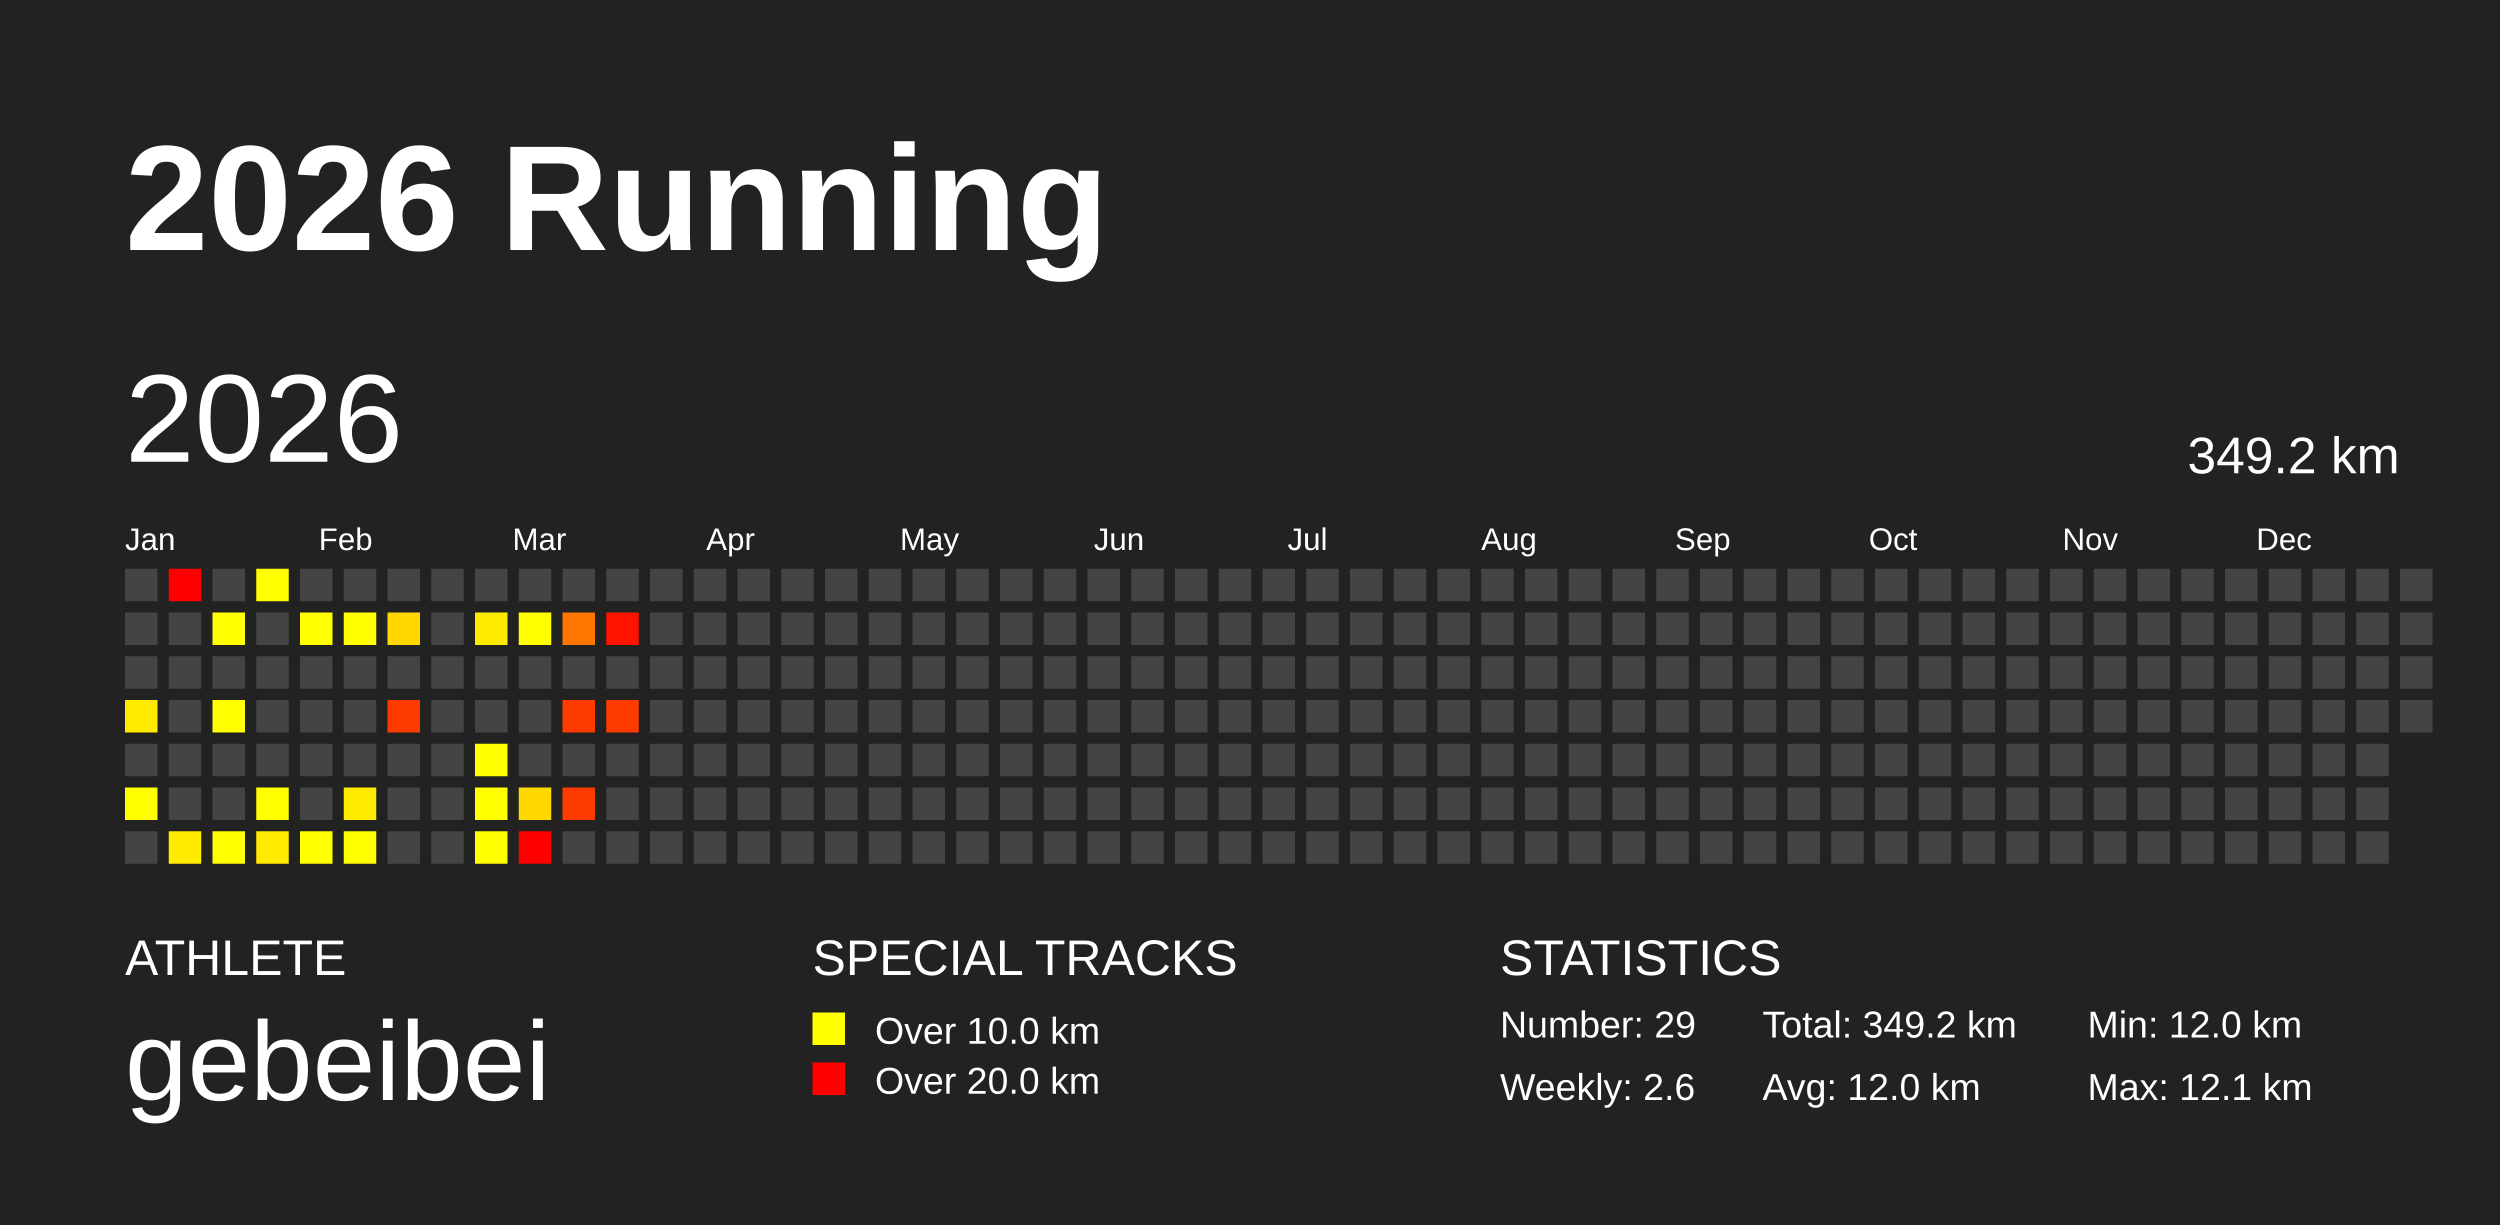
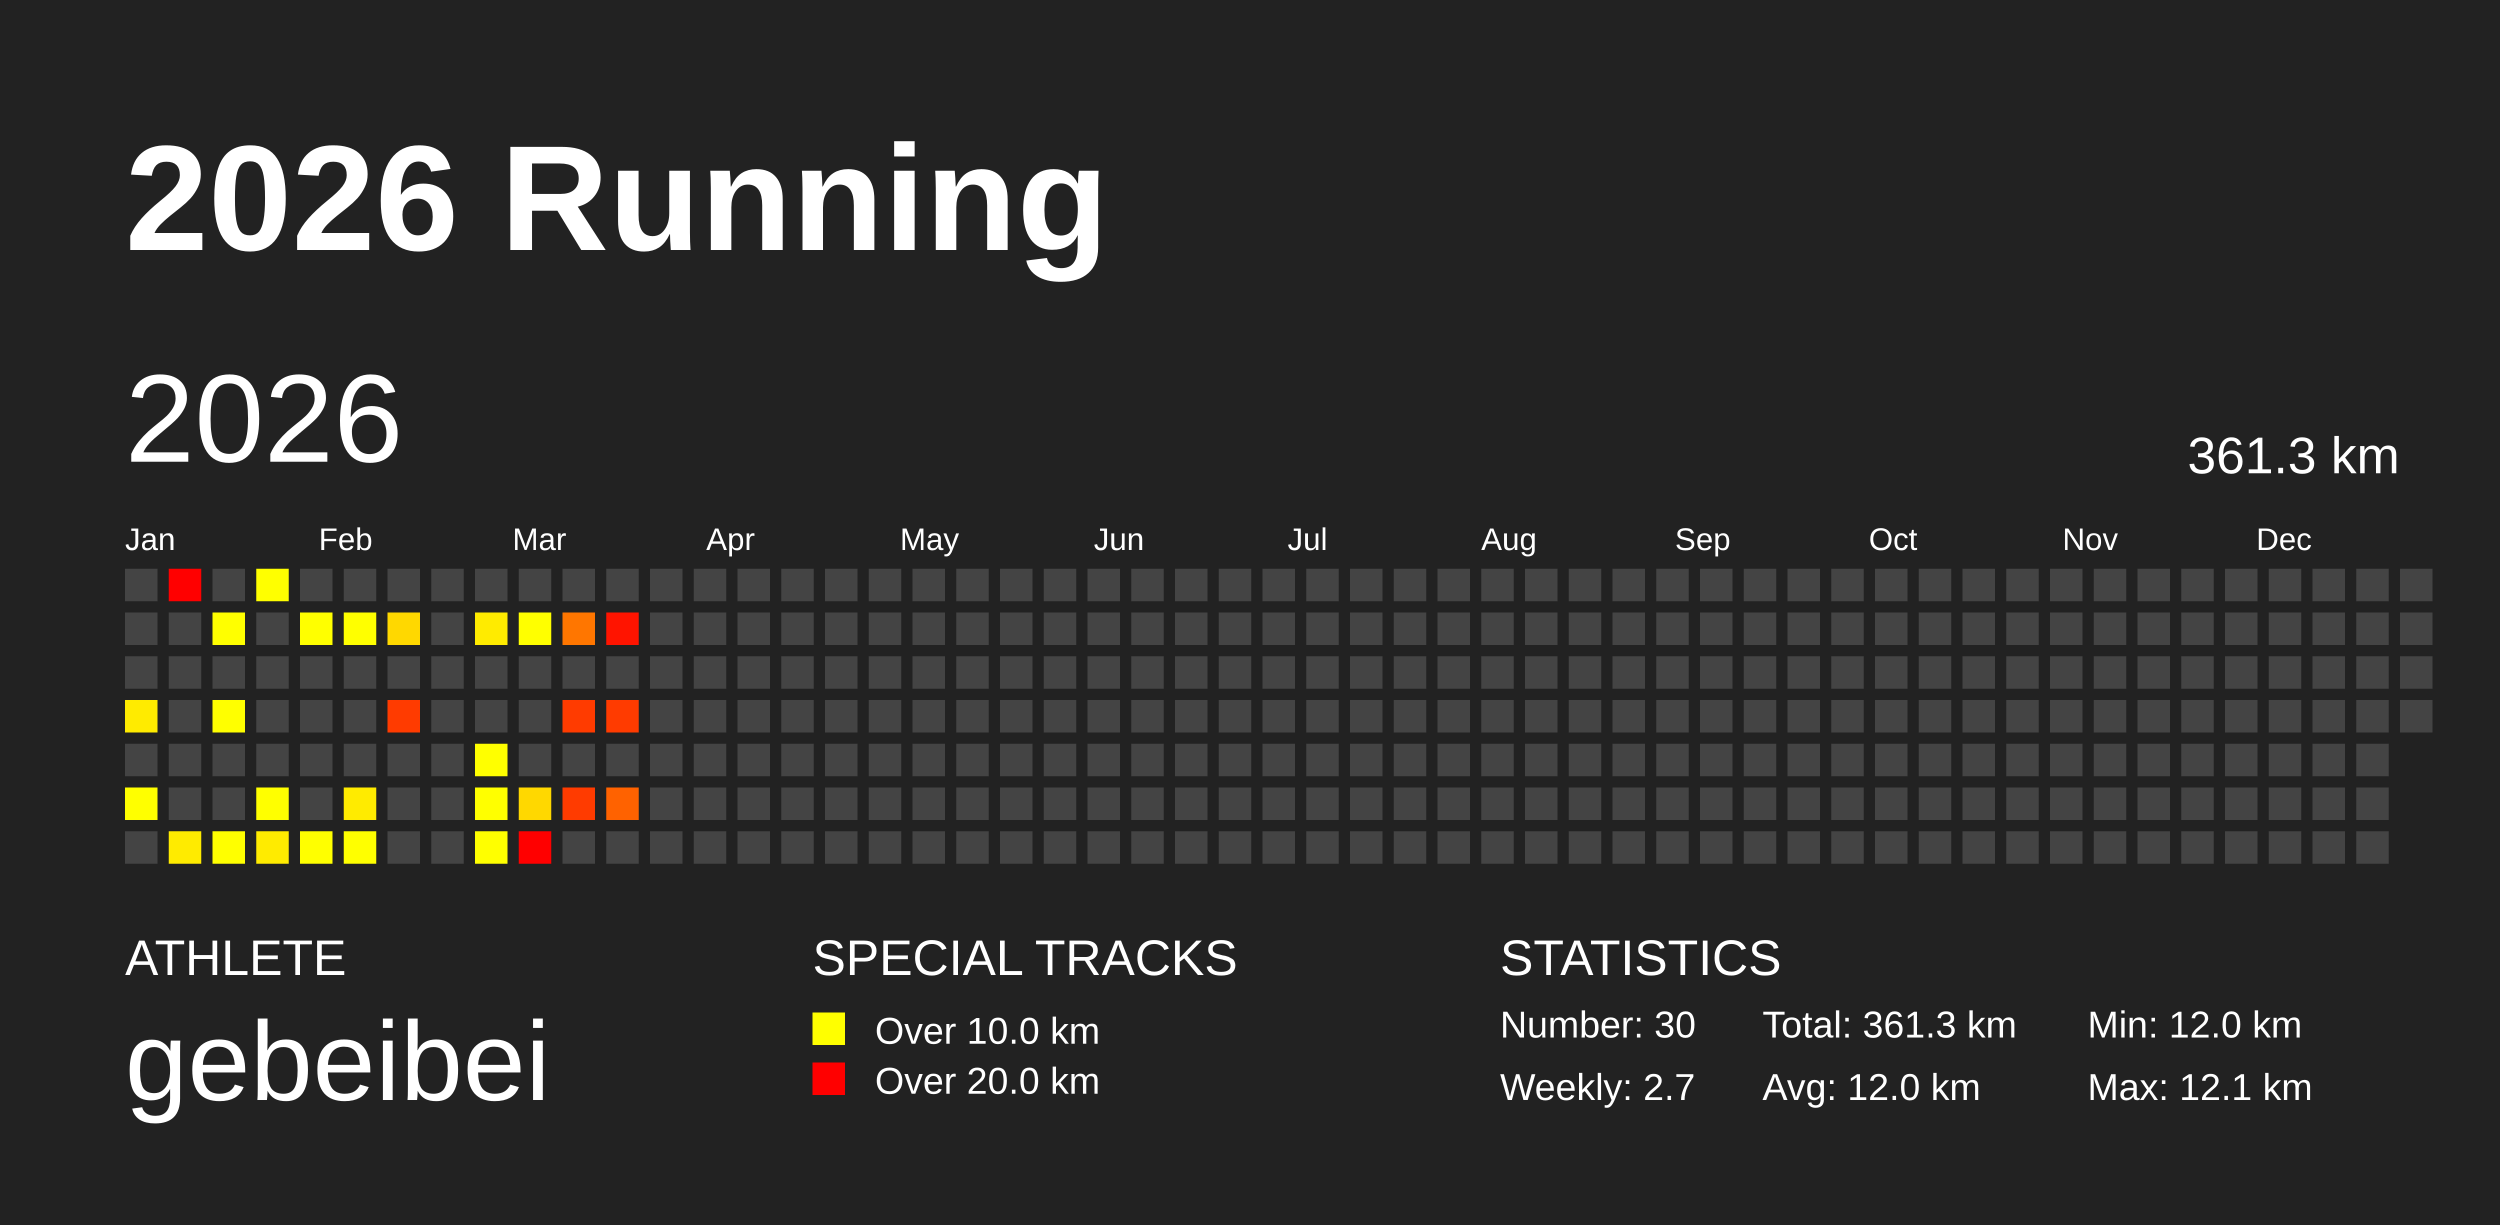
<svg xmlns="http://www.w3.org/2000/svg" baseProfile="full" height="98mm" version="1.1" viewBox="0,0,200,98" width="200mm">
  <defs />
  <rect fill="#222222" height="98" width="200" x="0" y="0" />
  <text fill="#FFFFFF" style="font-size:12px; font-family:Arial; font-weight:bold;" x="10" y="20">2026 Running</text>
  <text fill="#FFFFFF" style="font-size:4px; font-family:Arial" x="10" y="78">ATHLETE</text>
  <text fill="#FFFFFF" style="font-size:9px; font-family:Arial" x="10" y="88">gebeibei</text>
  <text fill="#FFFFFF" style="font-size:4px; font-family:Arial" x="65" y="78">SPECIAL TRACKS</text>
  <rect fill="yellow" height="2.6" width="2.6" x="65" y="81" />
  <text fill="#FFFFFF" style="font-size:3px; font-family:Arial" x="70" y="83.5">Over 10.0 km</text>
  <rect fill="red" height="2.6" width="2.6" x="65" y="85" />
  <text fill="#FFFFFF" style="font-size:3px; font-family:Arial" x="70" y="87.5">Over 20.0 km</text>
  <text fill="#FFFFFF" style="font-size:4px; font-family:Arial" x="120" y="78">STATISTICS</text>
-   <text fill="#FFFFFF" style="font-size:3px; font-family:Arial" x="120" y="83">Number: 29</text>
-   <text fill="#FFFFFF" style="font-size:3px; font-family:Arial" x="120" y="88">Weekly: 2.6</text>
-   <text fill="#FFFFFF" style="font-size:3px; font-family:Arial" x="141" y="83">Total: 349.2 km</text>
+   <text fill="#FFFFFF" style="font-size:3px; font-family:Arial" x="120" y="83">Number: 30</text>
+   <text fill="#FFFFFF" style="font-size:3px; font-family:Arial" x="120" y="88">Weekly: 2.7</text>
+   <text fill="#FFFFFF" style="font-size:3px; font-family:Arial" x="141" y="83">Total: 361.3 km</text>
  <text fill="#FFFFFF" style="font-size:3px; font-family:Arial" x="141" y="88">Avg: 12.0 km</text>
  <text fill="#FFFFFF" style="font-size:3px; font-family:Arial" x="167" y="83">Min: 12.0 km</text>
  <text fill="#FFFFFF" style="font-size:3px; font-family:Arial" x="167" y="88">Max: 12.1 km</text>
  <text dominant-baseline="hanging" fill="#FFFFFF" style="font-size:10.0px; font-family:Arial;" x="10" y="30">2026</text>
-   <text dominant-baseline="hanging" fill="#FFFFFF" style="font-size:4.125px; font-family:Arial;" x="175" y="35">349.2 km</text>
+   <text dominant-baseline="hanging" fill="#FFFFFF" style="font-size:4.125px; font-family:Arial;" x="175" y="35">361.3 km</text>
  <text fill="#FFFFFF" style="font-size:2.5px; font-family:Arial" x="10.0" y="44">Jan</text>
  <text fill="#FFFFFF" style="font-size:2.5px; font-family:Arial" x="25.5" y="44">Feb</text>
  <text fill="#FFFFFF" style="font-size:2.5px; font-family:Arial" x="41.0" y="44">Mar</text>
  <text fill="#FFFFFF" style="font-size:2.5px; font-family:Arial" x="56.5" y="44">Apr</text>
  <text fill="#FFFFFF" style="font-size:2.5px; font-family:Arial" x="72.0" y="44">May</text>
  <text fill="#FFFFFF" style="font-size:2.5px; font-family:Arial" x="87.5" y="44">Jun</text>
  <text fill="#FFFFFF" style="font-size:2.5px; font-family:Arial" x="103.0" y="44">Jul</text>
  <text fill="#FFFFFF" style="font-size:2.5px; font-family:Arial" x="118.5" y="44">Aug</text>
  <text fill="#FFFFFF" style="font-size:2.5px; font-family:Arial" x="134.0" y="44">Sep</text>
  <text fill="#FFFFFF" style="font-size:2.5px; font-family:Arial" x="149.5" y="44">Oct</text>
  <text fill="#FFFFFF" style="font-size:2.5px; font-family:Arial" x="165.0" y="44">Nov</text>
  <text fill="#FFFFFF" style="font-size:2.5px; font-family:Arial" x="180.5" y="44">Dec</text>
  <rect fill="#444444" height="2.6" width="2.6" x="10.0" y="45.5" />
  <rect fill="#444444" height="2.6" width="2.6" x="10.0" y="49.0" />
  <rect fill="#444444" height="2.6" width="2.6" x="10.0" y="52.5" />
  <rect fill="#ffeb00" height="2.6" width="2.6" x="10.0" y="56.0" />
  <rect fill="#444444" height="2.6" width="2.6" x="10.0" y="59.5" />
  <rect fill="#ffff00" height="2.6" width="2.6" x="10.0" y="63.0" />
  <rect fill="#444444" height="2.6" width="2.6" x="10.0" y="66.5" />
  <rect fill="#ff0000" height="2.6" width="2.6" x="13.5" y="45.5" />
  <rect fill="#444444" height="2.6" width="2.6" x="13.5" y="49.0" />
  <rect fill="#444444" height="2.6" width="2.6" x="13.5" y="52.5" />
  <rect fill="#444444" height="2.6" width="2.6" x="13.5" y="56.0" />
  <rect fill="#444444" height="2.6" width="2.6" x="13.5" y="59.5" />
  <rect fill="#444444" height="2.6" width="2.6" x="13.5" y="63.0" />
  <rect fill="#ffeb00" height="2.6" width="2.6" x="13.5" y="66.5" />
  <rect fill="#444444" height="2.6" width="2.6" x="17.0" y="45.5" />
  <rect fill="#ffff00" height="2.6" width="2.6" x="17.0" y="49.0" />
  <rect fill="#444444" height="2.6" width="2.6" x="17.0" y="52.5" />
  <rect fill="#ffff00" height="2.6" width="2.6" x="17.0" y="56.0" />
  <rect fill="#444444" height="2.6" width="2.6" x="17.0" y="59.5" />
  <rect fill="#444444" height="2.6" width="2.6" x="17.0" y="63.0" />
  <rect fill="#ffff00" height="2.6" width="2.6" x="17.0" y="66.5" />
  <rect fill="#ffff00" height="2.6" width="2.6" x="20.5" y="45.5" />
  <rect fill="#444444" height="2.6" width="2.6" x="20.5" y="49.0" />
  <rect fill="#444444" height="2.6" width="2.6" x="20.5" y="52.5" />
  <rect fill="#444444" height="2.6" width="2.6" x="20.5" y="56.0" />
  <rect fill="#444444" height="2.6" width="2.6" x="20.5" y="59.5" />
  <rect fill="#ffff00" height="2.6" width="2.6" x="20.5" y="63.0" />
  <rect fill="#ffeb00" height="2.6" width="2.6" x="20.5" y="66.5" />
  <rect fill="#444444" height="2.6" width="2.6" x="24.0" y="45.5" />
  <rect fill="#ffff00" height="2.6" width="2.6" x="24.0" y="49.0" />
  <rect fill="#444444" height="2.6" width="2.6" x="24.0" y="52.5" />
  <rect fill="#444444" height="2.6" width="2.6" x="24.0" y="56.0" />
  <rect fill="#444444" height="2.6" width="2.6" x="24.0" y="59.5" />
  <rect fill="#444444" height="2.6" width="2.6" x="24.0" y="63.0" />
  <rect fill="#ffff00" height="2.6" width="2.6" x="24.0" y="66.5" />
  <rect fill="#444444" height="2.6" width="2.6" x="27.5" y="45.5" />
  <rect fill="#ffff00" height="2.6" width="2.6" x="27.5" y="49.0" />
  <rect fill="#444444" height="2.6" width="2.6" x="27.5" y="52.5" />
  <rect fill="#444444" height="2.6" width="2.6" x="27.5" y="56.0" />
  <rect fill="#444444" height="2.6" width="2.6" x="27.5" y="59.5" />
  <rect fill="#ffeb00" height="2.6" width="2.6" x="27.5" y="63.0" />
  <rect fill="#ffff00" height="2.6" width="2.6" x="27.5" y="66.5" />
  <rect fill="#444444" height="2.6" width="2.6" x="31.0" y="45.5" />
  <rect fill="#ffd800" height="2.6" width="2.6" x="31.0" y="49.0" />
  <rect fill="#444444" height="2.6" width="2.6" x="31.0" y="52.5" />
  <rect fill="#ff3b00" height="2.6" width="2.6" x="31.0" y="56.0" />
  <rect fill="#444444" height="2.6" width="2.6" x="31.0" y="59.5" />
  <rect fill="#444444" height="2.6" width="2.6" x="31.0" y="63.0" />
  <rect fill="#444444" height="2.6" width="2.6" x="31.0" y="66.5" />
  <rect fill="#444444" height="2.6" width="2.6" x="34.5" y="45.5" />
  <rect fill="#444444" height="2.6" width="2.6" x="34.5" y="49.0" />
  <rect fill="#444444" height="2.6" width="2.6" x="34.5" y="52.5" />
  <rect fill="#444444" height="2.6" width="2.6" x="34.5" y="56.0" />
  <rect fill="#444444" height="2.6" width="2.6" x="34.5" y="59.5" />
  <rect fill="#444444" height="2.6" width="2.6" x="34.5" y="63.0" />
  <rect fill="#444444" height="2.6" width="2.6" x="34.5" y="66.5" />
  <rect fill="#444444" height="2.6" width="2.6" x="38.0" y="45.5" />
  <rect fill="#ffeb00" height="2.6" width="2.6" x="38.0" y="49.0" />
  <rect fill="#444444" height="2.6" width="2.6" x="38.0" y="52.5" />
  <rect fill="#444444" height="2.6" width="2.6" x="38.0" y="56.0" />
  <rect fill="#ffff00" height="2.6" width="2.6" x="38.0" y="59.5" />
  <rect fill="#ffff00" height="2.6" width="2.6" x="38.0" y="63.0" />
  <rect fill="#ffff00" height="2.6" width="2.6" x="38.0" y="66.5" />
  <rect fill="#444444" height="2.6" width="2.6" x="41.5" y="45.5" />
  <rect fill="#ffff00" height="2.6" width="2.6" x="41.5" y="49.0" />
  <rect fill="#444444" height="2.6" width="2.6" x="41.5" y="52.5" />
  <rect fill="#444444" height="2.6" width="2.6" x="41.5" y="56.0" />
  <rect fill="#444444" height="2.6" width="2.6" x="41.5" y="59.5" />
  <rect fill="#ffd800" height="2.6" width="2.6" x="41.5" y="63.0" />
  <rect fill="#ff0000" height="2.6" width="2.6" x="41.5" y="66.5" />
  <rect fill="#444444" height="2.6" width="2.6" x="45.0" y="45.5" />
  <rect fill="#ff7600" height="2.6" width="2.6" x="45.0" y="49.0" />
  <rect fill="#444444" height="2.6" width="2.6" x="45.0" y="52.5" />
  <rect fill="#ff3b00" height="2.6" width="2.6" x="45.0" y="56.0" />
  <rect fill="#444444" height="2.6" width="2.6" x="45.0" y="59.5" />
  <rect fill="#ff3b00" height="2.6" width="2.6" x="45.0" y="63.0" />
  <rect fill="#444444" height="2.6" width="2.6" x="45.0" y="66.5" />
  <rect fill="#444444" height="2.6" width="2.6" x="48.5" y="45.5" />
  <rect fill="#ff1400" height="2.6" width="2.6" x="48.5" y="49.0" />
  <rect fill="#444444" height="2.6" width="2.6" x="48.5" y="52.5" />
  <rect fill="#ff3b00" height="2.6" width="2.6" x="48.5" y="56.0" />
  <rect fill="#444444" height="2.6" width="2.6" x="48.5" y="59.5" />
-   <rect fill="#444444" height="2.6" width="2.6" x="48.5" y="63.0" />
+   <rect fill="#ff6200" height="2.6" width="2.6" x="48.5" y="63.0" />
  <rect fill="#444444" height="2.6" width="2.6" x="48.5" y="66.5" />
  <rect fill="#444444" height="2.6" width="2.6" x="52.0" y="45.5" />
  <rect fill="#444444" height="2.6" width="2.6" x="52.0" y="49.0" />
  <rect fill="#444444" height="2.6" width="2.6" x="52.0" y="52.5" />
  <rect fill="#444444" height="2.6" width="2.6" x="52.0" y="56.0" />
  <rect fill="#444444" height="2.6" width="2.6" x="52.0" y="59.5" />
  <rect fill="#444444" height="2.6" width="2.6" x="52.0" y="63.0" />
  <rect fill="#444444" height="2.6" width="2.6" x="52.0" y="66.5" />
  <rect fill="#444444" height="2.6" width="2.6" x="55.5" y="45.5" />
  <rect fill="#444444" height="2.6" width="2.6" x="55.5" y="49.0" />
  <rect fill="#444444" height="2.6" width="2.6" x="55.5" y="52.5" />
  <rect fill="#444444" height="2.6" width="2.6" x="55.5" y="56.0" />
  <rect fill="#444444" height="2.6" width="2.6" x="55.5" y="59.5" />
  <rect fill="#444444" height="2.6" width="2.6" x="55.5" y="63.0" />
  <rect fill="#444444" height="2.6" width="2.6" x="55.5" y="66.5" />
  <rect fill="#444444" height="2.6" width="2.6" x="59.0" y="45.5" />
  <rect fill="#444444" height="2.6" width="2.6" x="59.0" y="49.0" />
  <rect fill="#444444" height="2.6" width="2.6" x="59.0" y="52.5" />
  <rect fill="#444444" height="2.6" width="2.6" x="59.0" y="56.0" />
  <rect fill="#444444" height="2.6" width="2.6" x="59.0" y="59.5" />
  <rect fill="#444444" height="2.6" width="2.6" x="59.0" y="63.0" />
  <rect fill="#444444" height="2.6" width="2.6" x="59.0" y="66.5" />
  <rect fill="#444444" height="2.6" width="2.6" x="62.5" y="45.5" />
  <rect fill="#444444" height="2.6" width="2.6" x="62.5" y="49.0" />
  <rect fill="#444444" height="2.6" width="2.6" x="62.5" y="52.5" />
  <rect fill="#444444" height="2.6" width="2.6" x="62.5" y="56.0" />
  <rect fill="#444444" height="2.6" width="2.6" x="62.5" y="59.5" />
  <rect fill="#444444" height="2.6" width="2.6" x="62.5" y="63.0" />
  <rect fill="#444444" height="2.6" width="2.6" x="62.5" y="66.5" />
  <rect fill="#444444" height="2.6" width="2.6" x="66.0" y="45.5" />
  <rect fill="#444444" height="2.6" width="2.6" x="66.0" y="49.0" />
  <rect fill="#444444" height="2.6" width="2.6" x="66.0" y="52.5" />
  <rect fill="#444444" height="2.6" width="2.6" x="66.0" y="56.0" />
  <rect fill="#444444" height="2.6" width="2.6" x="66.0" y="59.5" />
  <rect fill="#444444" height="2.6" width="2.6" x="66.0" y="63.0" />
  <rect fill="#444444" height="2.6" width="2.6" x="66.0" y="66.5" />
  <rect fill="#444444" height="2.6" width="2.6" x="69.5" y="45.5" />
  <rect fill="#444444" height="2.6" width="2.6" x="69.5" y="49.0" />
  <rect fill="#444444" height="2.6" width="2.6" x="69.5" y="52.5" />
  <rect fill="#444444" height="2.6" width="2.6" x="69.5" y="56.0" />
  <rect fill="#444444" height="2.6" width="2.6" x="69.5" y="59.5" />
  <rect fill="#444444" height="2.6" width="2.6" x="69.5" y="63.0" />
  <rect fill="#444444" height="2.6" width="2.6" x="69.5" y="66.5" />
  <rect fill="#444444" height="2.6" width="2.6" x="73.0" y="45.5" />
  <rect fill="#444444" height="2.6" width="2.6" x="73.0" y="49.0" />
  <rect fill="#444444" height="2.6" width="2.6" x="73.0" y="52.5" />
  <rect fill="#444444" height="2.6" width="2.6" x="73.0" y="56.0" />
  <rect fill="#444444" height="2.6" width="2.6" x="73.0" y="59.5" />
  <rect fill="#444444" height="2.6" width="2.6" x="73.0" y="63.0" />
  <rect fill="#444444" height="2.6" width="2.6" x="73.0" y="66.5" />
  <rect fill="#444444" height="2.6" width="2.6" x="76.5" y="45.5" />
  <rect fill="#444444" height="2.6" width="2.6" x="76.5" y="49.0" />
  <rect fill="#444444" height="2.6" width="2.6" x="76.5" y="52.5" />
  <rect fill="#444444" height="2.6" width="2.6" x="76.5" y="56.0" />
  <rect fill="#444444" height="2.6" width="2.6" x="76.5" y="59.5" />
  <rect fill="#444444" height="2.6" width="2.6" x="76.5" y="63.0" />
  <rect fill="#444444" height="2.6" width="2.6" x="76.5" y="66.5" />
  <rect fill="#444444" height="2.6" width="2.6" x="80.0" y="45.5" />
  <rect fill="#444444" height="2.6" width="2.6" x="80.0" y="49.0" />
  <rect fill="#444444" height="2.6" width="2.6" x="80.0" y="52.5" />
  <rect fill="#444444" height="2.6" width="2.6" x="80.0" y="56.0" />
  <rect fill="#444444" height="2.6" width="2.6" x="80.0" y="59.5" />
  <rect fill="#444444" height="2.6" width="2.6" x="80.0" y="63.0" />
  <rect fill="#444444" height="2.6" width="2.6" x="80.0" y="66.5" />
  <rect fill="#444444" height="2.6" width="2.6" x="83.5" y="45.5" />
  <rect fill="#444444" height="2.6" width="2.6" x="83.5" y="49.0" />
  <rect fill="#444444" height="2.6" width="2.6" x="83.5" y="52.5" />
  <rect fill="#444444" height="2.6" width="2.6" x="83.5" y="56.0" />
  <rect fill="#444444" height="2.6" width="2.6" x="83.5" y="59.5" />
  <rect fill="#444444" height="2.6" width="2.6" x="83.5" y="63.0" />
  <rect fill="#444444" height="2.6" width="2.6" x="83.5" y="66.5" />
  <rect fill="#444444" height="2.6" width="2.6" x="87.0" y="45.5" />
  <rect fill="#444444" height="2.6" width="2.6" x="87.0" y="49.0" />
  <rect fill="#444444" height="2.6" width="2.6" x="87.0" y="52.5" />
  <rect fill="#444444" height="2.6" width="2.6" x="87.0" y="56.0" />
  <rect fill="#444444" height="2.6" width="2.6" x="87.0" y="59.5" />
  <rect fill="#444444" height="2.6" width="2.6" x="87.0" y="63.0" />
  <rect fill="#444444" height="2.6" width="2.6" x="87.0" y="66.5" />
  <rect fill="#444444" height="2.6" width="2.6" x="90.5" y="45.5" />
  <rect fill="#444444" height="2.6" width="2.6" x="90.5" y="49.0" />
  <rect fill="#444444" height="2.6" width="2.6" x="90.5" y="52.5" />
  <rect fill="#444444" height="2.6" width="2.6" x="90.5" y="56.0" />
  <rect fill="#444444" height="2.6" width="2.6" x="90.5" y="59.5" />
  <rect fill="#444444" height="2.6" width="2.6" x="90.5" y="63.0" />
  <rect fill="#444444" height="2.6" width="2.6" x="90.5" y="66.5" />
  <rect fill="#444444" height="2.6" width="2.6" x="94.0" y="45.5" />
  <rect fill="#444444" height="2.6" width="2.6" x="94.0" y="49.0" />
  <rect fill="#444444" height="2.6" width="2.6" x="94.0" y="52.5" />
  <rect fill="#444444" height="2.6" width="2.6" x="94.0" y="56.0" />
  <rect fill="#444444" height="2.6" width="2.6" x="94.0" y="59.5" />
  <rect fill="#444444" height="2.6" width="2.6" x="94.0" y="63.0" />
  <rect fill="#444444" height="2.6" width="2.6" x="94.0" y="66.5" />
  <rect fill="#444444" height="2.6" width="2.6" x="97.5" y="45.5" />
  <rect fill="#444444" height="2.6" width="2.6" x="97.5" y="49.0" />
  <rect fill="#444444" height="2.6" width="2.6" x="97.5" y="52.5" />
  <rect fill="#444444" height="2.6" width="2.6" x="97.5" y="56.0" />
  <rect fill="#444444" height="2.6" width="2.6" x="97.5" y="59.5" />
  <rect fill="#444444" height="2.6" width="2.6" x="97.5" y="63.0" />
  <rect fill="#444444" height="2.6" width="2.6" x="97.5" y="66.5" />
  <rect fill="#444444" height="2.6" width="2.6" x="101.0" y="45.5" />
  <rect fill="#444444" height="2.6" width="2.6" x="101.0" y="49.0" />
  <rect fill="#444444" height="2.6" width="2.6" x="101.0" y="52.5" />
  <rect fill="#444444" height="2.6" width="2.6" x="101.0" y="56.0" />
  <rect fill="#444444" height="2.6" width="2.6" x="101.0" y="59.5" />
  <rect fill="#444444" height="2.6" width="2.6" x="101.0" y="63.0" />
  <rect fill="#444444" height="2.6" width="2.6" x="101.0" y="66.5" />
  <rect fill="#444444" height="2.6" width="2.6" x="104.5" y="45.5" />
  <rect fill="#444444" height="2.6" width="2.6" x="104.5" y="49.0" />
  <rect fill="#444444" height="2.6" width="2.6" x="104.5" y="52.5" />
  <rect fill="#444444" height="2.6" width="2.6" x="104.5" y="56.0" />
  <rect fill="#444444" height="2.6" width="2.6" x="104.5" y="59.5" />
  <rect fill="#444444" height="2.6" width="2.6" x="104.5" y="63.0" />
  <rect fill="#444444" height="2.6" width="2.6" x="104.5" y="66.5" />
  <rect fill="#444444" height="2.6" width="2.6" x="108.0" y="45.5" />
  <rect fill="#444444" height="2.6" width="2.6" x="108.0" y="49.0" />
  <rect fill="#444444" height="2.6" width="2.6" x="108.0" y="52.5" />
  <rect fill="#444444" height="2.6" width="2.6" x="108.0" y="56.0" />
  <rect fill="#444444" height="2.6" width="2.6" x="108.0" y="59.5" />
  <rect fill="#444444" height="2.6" width="2.6" x="108.0" y="63.0" />
  <rect fill="#444444" height="2.6" width="2.6" x="108.0" y="66.5" />
  <rect fill="#444444" height="2.6" width="2.6" x="111.5" y="45.5" />
  <rect fill="#444444" height="2.6" width="2.6" x="111.5" y="49.0" />
  <rect fill="#444444" height="2.6" width="2.6" x="111.5" y="52.5" />
  <rect fill="#444444" height="2.6" width="2.6" x="111.5" y="56.0" />
  <rect fill="#444444" height="2.6" width="2.6" x="111.5" y="59.5" />
  <rect fill="#444444" height="2.6" width="2.6" x="111.5" y="63.0" />
  <rect fill="#444444" height="2.6" width="2.6" x="111.5" y="66.5" />
  <rect fill="#444444" height="2.6" width="2.6" x="115.0" y="45.5" />
  <rect fill="#444444" height="2.6" width="2.6" x="115.0" y="49.0" />
  <rect fill="#444444" height="2.6" width="2.6" x="115.0" y="52.5" />
  <rect fill="#444444" height="2.6" width="2.6" x="115.0" y="56.0" />
  <rect fill="#444444" height="2.6" width="2.6" x="115.0" y="59.5" />
  <rect fill="#444444" height="2.6" width="2.6" x="115.0" y="63.0" />
  <rect fill="#444444" height="2.6" width="2.6" x="115.0" y="66.5" />
  <rect fill="#444444" height="2.6" width="2.6" x="118.5" y="45.5" />
  <rect fill="#444444" height="2.6" width="2.6" x="118.5" y="49.0" />
  <rect fill="#444444" height="2.6" width="2.6" x="118.5" y="52.5" />
  <rect fill="#444444" height="2.6" width="2.6" x="118.5" y="56.0" />
  <rect fill="#444444" height="2.6" width="2.6" x="118.5" y="59.5" />
  <rect fill="#444444" height="2.6" width="2.6" x="118.5" y="63.0" />
  <rect fill="#444444" height="2.6" width="2.6" x="118.5" y="66.5" />
  <rect fill="#444444" height="2.6" width="2.6" x="122.0" y="45.5" />
  <rect fill="#444444" height="2.6" width="2.6" x="122.0" y="49.0" />
  <rect fill="#444444" height="2.6" width="2.6" x="122.0" y="52.5" />
  <rect fill="#444444" height="2.6" width="2.6" x="122.0" y="56.0" />
  <rect fill="#444444" height="2.6" width="2.6" x="122.0" y="59.5" />
  <rect fill="#444444" height="2.6" width="2.6" x="122.0" y="63.0" />
  <rect fill="#444444" height="2.6" width="2.6" x="122.0" y="66.5" />
  <rect fill="#444444" height="2.6" width="2.6" x="125.5" y="45.5" />
  <rect fill="#444444" height="2.6" width="2.6" x="125.5" y="49.0" />
  <rect fill="#444444" height="2.6" width="2.6" x="125.5" y="52.5" />
  <rect fill="#444444" height="2.6" width="2.6" x="125.5" y="56.0" />
  <rect fill="#444444" height="2.6" width="2.6" x="125.5" y="59.5" />
  <rect fill="#444444" height="2.6" width="2.6" x="125.5" y="63.0" />
  <rect fill="#444444" height="2.6" width="2.6" x="125.5" y="66.5" />
  <rect fill="#444444" height="2.6" width="2.6" x="129.0" y="45.5" />
  <rect fill="#444444" height="2.6" width="2.6" x="129.0" y="49.0" />
  <rect fill="#444444" height="2.6" width="2.6" x="129.0" y="52.5" />
  <rect fill="#444444" height="2.6" width="2.6" x="129.0" y="56.0" />
  <rect fill="#444444" height="2.6" width="2.6" x="129.0" y="59.5" />
  <rect fill="#444444" height="2.6" width="2.6" x="129.0" y="63.0" />
  <rect fill="#444444" height="2.6" width="2.6" x="129.0" y="66.5" />
  <rect fill="#444444" height="2.6" width="2.6" x="132.5" y="45.5" />
  <rect fill="#444444" height="2.6" width="2.6" x="132.5" y="49.0" />
  <rect fill="#444444" height="2.6" width="2.6" x="132.5" y="52.5" />
  <rect fill="#444444" height="2.6" width="2.6" x="132.5" y="56.0" />
  <rect fill="#444444" height="2.6" width="2.6" x="132.5" y="59.5" />
  <rect fill="#444444" height="2.6" width="2.6" x="132.5" y="63.0" />
  <rect fill="#444444" height="2.6" width="2.6" x="132.5" y="66.5" />
  <rect fill="#444444" height="2.6" width="2.6" x="136.0" y="45.5" />
  <rect fill="#444444" height="2.6" width="2.6" x="136.0" y="49.0" />
  <rect fill="#444444" height="2.6" width="2.6" x="136.0" y="52.5" />
  <rect fill="#444444" height="2.6" width="2.6" x="136.0" y="56.0" />
  <rect fill="#444444" height="2.6" width="2.6" x="136.0" y="59.5" />
  <rect fill="#444444" height="2.6" width="2.6" x="136.0" y="63.0" />
  <rect fill="#444444" height="2.6" width="2.6" x="136.0" y="66.5" />
  <rect fill="#444444" height="2.6" width="2.6" x="139.5" y="45.5" />
  <rect fill="#444444" height="2.6" width="2.6" x="139.5" y="49.0" />
  <rect fill="#444444" height="2.6" width="2.6" x="139.5" y="52.5" />
  <rect fill="#444444" height="2.6" width="2.6" x="139.5" y="56.0" />
  <rect fill="#444444" height="2.6" width="2.6" x="139.5" y="59.5" />
  <rect fill="#444444" height="2.6" width="2.6" x="139.5" y="63.0" />
  <rect fill="#444444" height="2.6" width="2.6" x="139.5" y="66.5" />
  <rect fill="#444444" height="2.6" width="2.6" x="143.0" y="45.5" />
  <rect fill="#444444" height="2.6" width="2.6" x="143.0" y="49.0" />
  <rect fill="#444444" height="2.6" width="2.6" x="143.0" y="52.5" />
  <rect fill="#444444" height="2.6" width="2.6" x="143.0" y="56.0" />
  <rect fill="#444444" height="2.6" width="2.6" x="143.0" y="59.5" />
  <rect fill="#444444" height="2.6" width="2.6" x="143.0" y="63.0" />
  <rect fill="#444444" height="2.6" width="2.6" x="143.0" y="66.5" />
  <rect fill="#444444" height="2.6" width="2.6" x="146.5" y="45.5" />
  <rect fill="#444444" height="2.6" width="2.6" x="146.5" y="49.0" />
  <rect fill="#444444" height="2.6" width="2.6" x="146.5" y="52.5" />
  <rect fill="#444444" height="2.6" width="2.6" x="146.5" y="56.0" />
  <rect fill="#444444" height="2.6" width="2.6" x="146.5" y="59.5" />
  <rect fill="#444444" height="2.6" width="2.6" x="146.5" y="63.0" />
  <rect fill="#444444" height="2.6" width="2.6" x="146.5" y="66.5" />
  <rect fill="#444444" height="2.6" width="2.6" x="150.0" y="45.5" />
  <rect fill="#444444" height="2.6" width="2.6" x="150.0" y="49.0" />
  <rect fill="#444444" height="2.6" width="2.6" x="150.0" y="52.5" />
  <rect fill="#444444" height="2.6" width="2.6" x="150.0" y="56.0" />
  <rect fill="#444444" height="2.6" width="2.6" x="150.0" y="59.5" />
  <rect fill="#444444" height="2.6" width="2.6" x="150.0" y="63.0" />
  <rect fill="#444444" height="2.6" width="2.6" x="150.0" y="66.5" />
  <rect fill="#444444" height="2.6" width="2.6" x="153.5" y="45.5" />
  <rect fill="#444444" height="2.6" width="2.6" x="153.5" y="49.0" />
  <rect fill="#444444" height="2.6" width="2.6" x="153.5" y="52.5" />
  <rect fill="#444444" height="2.6" width="2.6" x="153.5" y="56.0" />
  <rect fill="#444444" height="2.6" width="2.6" x="153.5" y="59.5" />
  <rect fill="#444444" height="2.6" width="2.6" x="153.5" y="63.0" />
  <rect fill="#444444" height="2.6" width="2.6" x="153.5" y="66.5" />
  <rect fill="#444444" height="2.6" width="2.6" x="157.0" y="45.5" />
  <rect fill="#444444" height="2.6" width="2.6" x="157.0" y="49.0" />
  <rect fill="#444444" height="2.6" width="2.6" x="157.0" y="52.5" />
  <rect fill="#444444" height="2.6" width="2.6" x="157.0" y="56.0" />
  <rect fill="#444444" height="2.6" width="2.6" x="157.0" y="59.5" />
  <rect fill="#444444" height="2.6" width="2.6" x="157.0" y="63.0" />
  <rect fill="#444444" height="2.6" width="2.6" x="157.0" y="66.5" />
  <rect fill="#444444" height="2.6" width="2.6" x="160.5" y="45.5" />
  <rect fill="#444444" height="2.6" width="2.6" x="160.5" y="49.0" />
  <rect fill="#444444" height="2.6" width="2.6" x="160.5" y="52.5" />
  <rect fill="#444444" height="2.6" width="2.6" x="160.5" y="56.0" />
  <rect fill="#444444" height="2.6" width="2.6" x="160.5" y="59.5" />
  <rect fill="#444444" height="2.6" width="2.6" x="160.5" y="63.0" />
  <rect fill="#444444" height="2.6" width="2.6" x="160.5" y="66.5" />
  <rect fill="#444444" height="2.6" width="2.6" x="164.0" y="45.5" />
  <rect fill="#444444" height="2.6" width="2.6" x="164.0" y="49.0" />
  <rect fill="#444444" height="2.6" width="2.6" x="164.0" y="52.5" />
  <rect fill="#444444" height="2.6" width="2.6" x="164.0" y="56.0" />
  <rect fill="#444444" height="2.6" width="2.6" x="164.0" y="59.5" />
  <rect fill="#444444" height="2.6" width="2.6" x="164.0" y="63.0" />
  <rect fill="#444444" height="2.6" width="2.6" x="164.0" y="66.5" />
  <rect fill="#444444" height="2.6" width="2.6" x="167.5" y="45.5" />
  <rect fill="#444444" height="2.6" width="2.6" x="167.5" y="49.0" />
  <rect fill="#444444" height="2.6" width="2.6" x="167.5" y="52.5" />
  <rect fill="#444444" height="2.6" width="2.6" x="167.5" y="56.0" />
  <rect fill="#444444" height="2.6" width="2.6" x="167.5" y="59.5" />
  <rect fill="#444444" height="2.6" width="2.6" x="167.5" y="63.0" />
  <rect fill="#444444" height="2.6" width="2.6" x="167.5" y="66.5" />
  <rect fill="#444444" height="2.6" width="2.6" x="171.0" y="45.5" />
  <rect fill="#444444" height="2.6" width="2.6" x="171.0" y="49.0" />
  <rect fill="#444444" height="2.6" width="2.6" x="171.0" y="52.5" />
  <rect fill="#444444" height="2.6" width="2.6" x="171.0" y="56.0" />
  <rect fill="#444444" height="2.6" width="2.6" x="171.0" y="59.5" />
  <rect fill="#444444" height="2.6" width="2.6" x="171.0" y="63.0" />
  <rect fill="#444444" height="2.6" width="2.6" x="171.0" y="66.5" />
  <rect fill="#444444" height="2.6" width="2.6" x="174.5" y="45.5" />
  <rect fill="#444444" height="2.6" width="2.6" x="174.5" y="49.0" />
  <rect fill="#444444" height="2.6" width="2.6" x="174.5" y="52.5" />
  <rect fill="#444444" height="2.6" width="2.6" x="174.5" y="56.0" />
  <rect fill="#444444" height="2.6" width="2.6" x="174.5" y="59.5" />
  <rect fill="#444444" height="2.6" width="2.6" x="174.5" y="63.0" />
  <rect fill="#444444" height="2.6" width="2.6" x="174.5" y="66.5" />
  <rect fill="#444444" height="2.6" width="2.6" x="178.0" y="45.5" />
  <rect fill="#444444" height="2.6" width="2.6" x="178.0" y="49.0" />
  <rect fill="#444444" height="2.6" width="2.6" x="178.0" y="52.5" />
  <rect fill="#444444" height="2.6" width="2.6" x="178.0" y="56.0" />
  <rect fill="#444444" height="2.6" width="2.6" x="178.0" y="59.5" />
  <rect fill="#444444" height="2.6" width="2.6" x="178.0" y="63.0" />
  <rect fill="#444444" height="2.6" width="2.6" x="178.0" y="66.5" />
  <rect fill="#444444" height="2.6" width="2.6" x="181.5" y="45.5" />
  <rect fill="#444444" height="2.6" width="2.6" x="181.5" y="49.0" />
  <rect fill="#444444" height="2.6" width="2.6" x="181.5" y="52.5" />
  <rect fill="#444444" height="2.6" width="2.6" x="181.5" y="56.0" />
  <rect fill="#444444" height="2.6" width="2.6" x="181.5" y="59.5" />
  <rect fill="#444444" height="2.6" width="2.6" x="181.5" y="63.0" />
  <rect fill="#444444" height="2.6" width="2.6" x="181.5" y="66.5" />
  <rect fill="#444444" height="2.6" width="2.6" x="185.0" y="45.5" />
  <rect fill="#444444" height="2.6" width="2.6" x="185.0" y="49.0" />
  <rect fill="#444444" height="2.6" width="2.6" x="185.0" y="52.5" />
  <rect fill="#444444" height="2.6" width="2.6" x="185.0" y="56.0" />
  <rect fill="#444444" height="2.6" width="2.6" x="185.0" y="59.5" />
  <rect fill="#444444" height="2.6" width="2.6" x="185.0" y="63.0" />
  <rect fill="#444444" height="2.6" width="2.6" x="185.0" y="66.5" />
  <rect fill="#444444" height="2.6" width="2.6" x="188.5" y="45.5" />
  <rect fill="#444444" height="2.6" width="2.6" x="188.5" y="49.0" />
  <rect fill="#444444" height="2.6" width="2.6" x="188.5" y="52.5" />
  <rect fill="#444444" height="2.6" width="2.6" x="188.5" y="56.0" />
  <rect fill="#444444" height="2.6" width="2.6" x="188.5" y="59.5" />
  <rect fill="#444444" height="2.6" width="2.6" x="188.5" y="63.0" />
  <rect fill="#444444" height="2.6" width="2.6" x="188.5" y="66.5" />
  <rect fill="#444444" height="2.6" width="2.6" x="192.0" y="45.5" />
  <rect fill="#444444" height="2.6" width="2.6" x="192.0" y="49.0" />
  <rect fill="#444444" height="2.6" width="2.6" x="192.0" y="52.5" />
  <rect fill="#444444" height="2.6" width="2.6" x="192.0" y="56.0" />
</svg>
